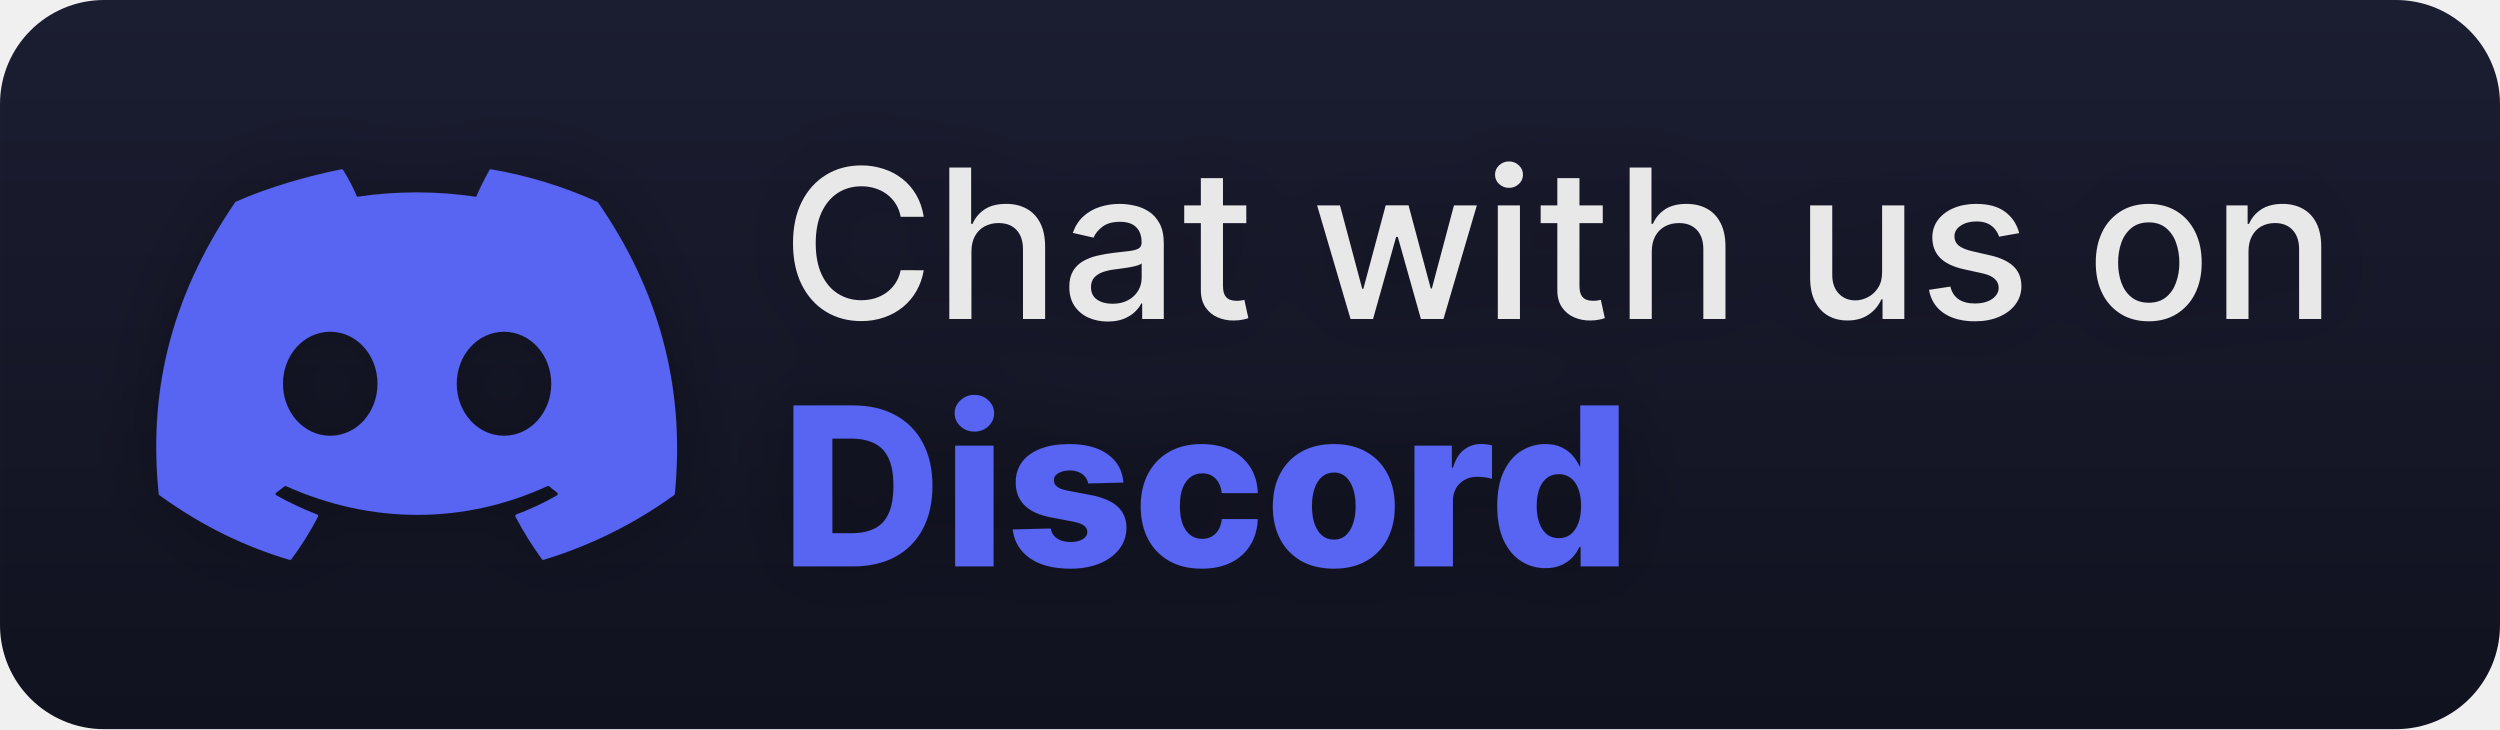
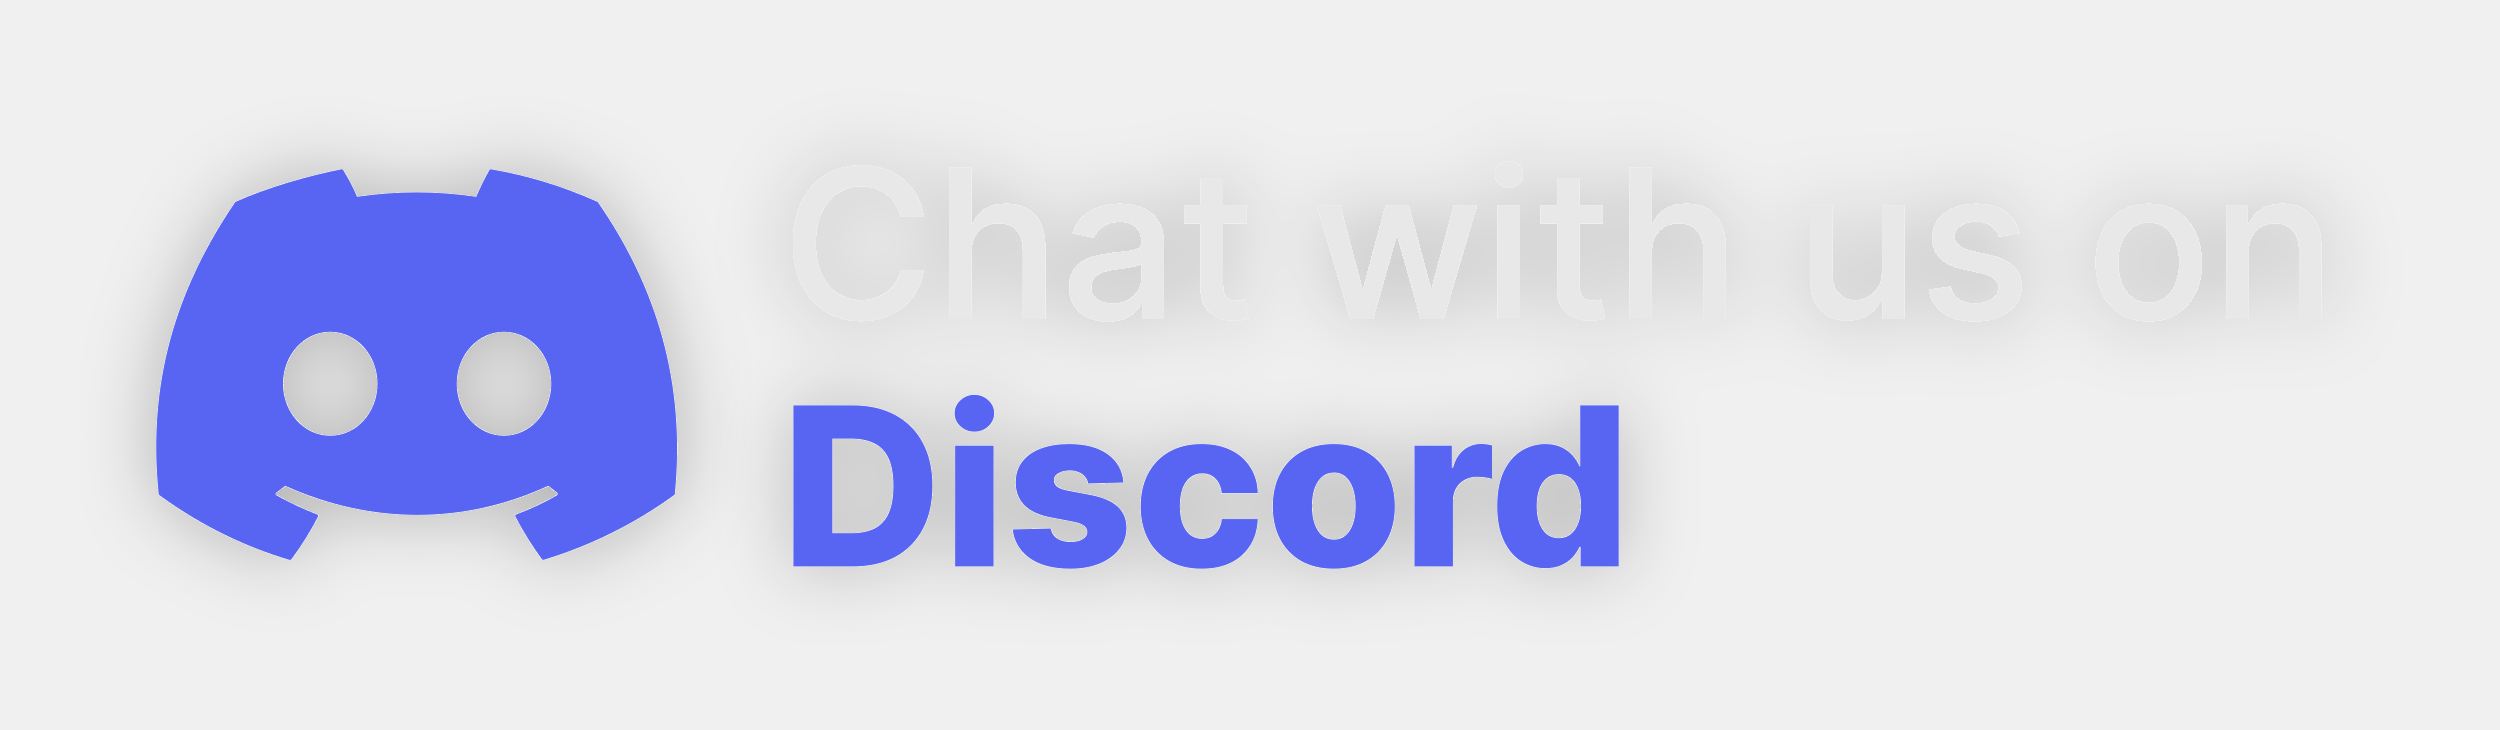
<svg xmlns="http://www.w3.org/2000/svg" width="219.429" height="64" fill="none" viewBox="0 0 192 56" version="1.1" id="svg8">
-   <rect width="192" height="56" fill="url(#a)" rx="8" id="rect1" />
+   <rect width="192" height="56" fill="url(#a)" rx="8" id="rect1" x="0" y="0" style="display:none" />
  <g filter="url(#b)" id="g1">
    <path fill="#5865F2" d="M45.86 15.493a33.7 33.7 0 0 0-8.146-2.491c-.053 0-.107 0-.128.063a22 22 0 0 0-1.014 2.05 31 31 0 0 0-9.15 0 14.4 14.4 0 0 0-1.067-2.05c-.032-.042-.075-.074-.128-.063-2.456.483-5.595 1.366-8.114 2.491-.022 0-.043.021-.054.042-5.23 7.673-6.619 15.03-5.872 22.388 0 .032.022.074.054.105 3.416 2.48 6.726 3.994 9.993 4.972.053 0 .106 0 .138-.042a23.6 23.6 0 0 0 2.05-3.28.12.12 0 0 0-.074-.168 24 24 0 0 1-3.128-1.471.122.122 0 0 1 0-.21c.213-.158.427-.316.619-.473.032-.032.085-.032.128-.021 6.555 2.943 13.665 2.943 20.07 0a.14.14 0 0 1 .129.01c.203.168.406.326.62.484.074.052.063.168 0 .21a21 21 0 0 1-3.129 1.471c-.075.032-.107.105-.064.179a26 26 0 0 0 2.028 3.258.12.12 0 0 0 .14.042 33.6 33.6 0 0 0 10.014-4.971c.032-.021.053-.053.053-.105.833-8.504-1.399-15.872-5.915-22.388 0-.021-.032-.043-.053-.043zM25.362 33.467c-2.029 0-3.63-1.787-3.63-3.995 0-2.207 1.601-3.994 3.63-3.994s3.63 1.787 3.63 3.994-1.602 3.995-3.63 3.995m13.345 0c-2.029 0-3.63-1.787-3.63-3.995 0-2.207 1.602-3.994 3.63-3.994s3.63 1.787 3.63 3.994-1.602 3.995-3.63 3.995" id="path1" />
  </g>
  <g filter="url(#c)" id="g3">
    <path fill="#E8E8E8" d="M70.943 16.648H69.17a2.7 2.7 0 0 0-1.062-1.733q-.404-.302-.904-.455a3.5 3.5 0 0 0-1.051-.153q-1.005 0-1.801.505-.79.507-1.25 1.483-.455.977-.455 2.387 0 1.42.455 2.398.46.976 1.256 1.477.794.5 1.79.5.55 0 1.045-.148a3 3 0 0 0 .903-.449 2.72 2.72 0 0 0 1.074-1.71l1.773.006a4.8 4.8 0 0 1-.551 1.58q-.404.715-1.04 1.238-.63.517-1.443.8a5.3 5.3 0 0 1-1.773.285q-1.511 0-2.693-.716-1.182-.72-1.864-2.062-.675-1.34-.676-3.2 0-1.863.682-3.198.681-1.341 1.864-2.057 1.18-.722 2.687-.722a5.4 5.4 0 0 1 1.727.268q.807.26 1.45.772.64.505 1.062 1.239.42.727.568 1.665m3.663 2.67V24.5h-1.699V12.864h1.676v4.33h.108q.307-.706.938-1.12.63-.415 1.648-.415.897 0 1.568.37.676.369 1.045 1.102.375.727.375 1.818v5.55h-1.699v-5.346q0-.96-.494-1.488-.495-.534-1.375-.534a2.25 2.25 0 0 0-1.08.255q-.471.255-.744.75-.267.489-.267 1.182m10.466 5.375a3.6 3.6 0 0 1-1.5-.307 2.53 2.53 0 0 1-1.062-.903q-.387-.591-.387-1.449 0-.739.284-1.216t.767-.756a4 4 0 0 1 1.08-.42 11 11 0 0 1 1.216-.216l1.273-.148q.488-.062.71-.198.22-.137.221-.444v-.04q0-.744-.42-1.153-.415-.41-1.239-.409-.858 0-1.352.38-.489.376-.676.836l-1.597-.364q.284-.795.83-1.284.551-.494 1.267-.716.716-.227 1.506-.227.522 0 1.108.125.59.12 1.102.443.517.324.846.926.33.597.33 1.552V24.5h-1.66v-1.193h-.067q-.165.33-.495.648t-.846.528-1.239.21m.37-1.364q.704 0 1.204-.278a1.95 1.95 0 0 0 .767-.727q.267-.454.267-.972v-1.125q-.09.091-.352.17-.256.075-.585.131-.33.051-.642.097l-.523.068a4.2 4.2 0 0 0-.904.21q-.404.148-.647.427-.24.272-.239.727 0 .63.466.954.465.319 1.187.319m10.274-7.556v1.363h-4.767v-1.363zm-3.49-2.091h1.7v8.255q0 .495.147.745a.77.77 0 0 0 .381.335q.24.085.517.085.205 0 .358-.028l.239-.046.307 1.404a3 3 0 0 1-.42.113q-.274.063-.683.069a3 3 0 0 1-1.25-.24 2.14 2.14 0 0 1-.937-.772q-.358-.522-.358-1.312zM103.722 24.5l-2.568-8.727h1.756l1.71 6.409h.085l1.716-6.41h1.756l1.704 6.381h.086l1.698-6.38h1.756l-2.562 8.727h-1.733l-1.773-6.301h-.131l-1.773 6.3zm11.311 0v-8.727h1.699V24.5zm.858-10.074a1.08 1.08 0 0 1-.761-.295.96.96 0 0 1-.313-.716.95.95 0 0 1 .313-.716q.318-.301.761-.301.444 0 .756.3a.94.94 0 0 1 .318.717.95.95 0 0 1-.318.716 1.06 1.06 0 0 1-.756.295m7.201 1.347v1.363h-4.768v-1.363zm-3.489-2.091h1.699v8.255q0 .495.147.745a.78.78 0 0 0 .381.335q.239.085.517.085.205 0 .358-.028l.239-.046.307 1.404a3 3 0 0 1-.421.113 3.3 3.3 0 0 1-.682.069 3 3 0 0 1-1.25-.24 2.14 2.14 0 0 1-.937-.772q-.358-.522-.358-1.312zm7.254 5.636V24.5h-1.699V12.864h1.676v4.33h.108q.307-.706.938-1.12.63-.415 1.648-.415.897 0 1.568.37.676.369 1.045 1.102.375.727.375 1.818v5.55h-1.699v-5.346q0-.96-.494-1.488-.494-.534-1.375-.534-.602 0-1.079.255-.472.255-.745.75-.267.489-.267 1.182m17.689 1.563v-5.108h1.705V24.5h-1.671v-1.511h-.091a2.7 2.7 0 0 1-.966 1.164q-.658.46-1.642.46-.84 0-1.488-.369-.642-.375-1.012-1.108-.363-.732-.363-1.812v-5.551h1.699v5.346q0 .892.494 1.42.494.53 1.284.53.477 0 .949-.24.477-.239.79-.721.318-.483.312-1.227m10.527-2.978-1.54.273a1.8 1.8 0 0 0-.307-.562 1.5 1.5 0 0 0-.556-.438q-.353-.17-.881-.17-.722 0-1.205.323-.483.319-.483.824 0 .438.324.705t1.046.437l1.386.319q1.205.278 1.796.857.591.58.591 1.506 0 .784-.455 1.398-.449.608-1.256.954-.8.348-1.858.347-1.465 0-2.392-.625-.926-.63-1.136-1.79l1.642-.25q.153.642.631.972.477.324 1.244.324.835 0 1.335-.347.5-.352.5-.858a.89.89 0 0 0-.307-.687q-.3-.279-.926-.42l-1.477-.325q-1.221-.277-1.807-.886-.579-.607-.579-1.54 0-.773.431-1.352.432-.579 1.194-.903.761-.33 1.744-.33 1.415 0 2.227.614.813.607 1.074 1.63m9.949 6.773q-1.227 0-2.142-.562a3.8 3.8 0 0 1-1.421-1.574q-.505-1.011-.505-2.364 0-1.358.505-2.375a3.8 3.8 0 0 1 1.421-1.58q.915-.562 2.142-.562t2.142.562 1.42 1.58q.506 1.017.506 2.375 0 1.353-.506 2.364a3.8 3.8 0 0 1-1.42 1.574q-.915.562-2.142.562m.006-1.426q.795 0 1.318-.42t.772-1.12a4.4 4.4 0 0 0 .256-1.54q0-.835-.256-1.534a2.5 2.5 0 0 0-.772-1.13q-.523-.427-1.318-.427-.802 0-1.33.427a2.54 2.54 0 0 0-.778 1.13q-.25.7-.25 1.534 0 .841.25 1.54.255.7.778 1.12.529.42 1.33.42m7.657-3.932V24.5h-1.699v-8.727h1.631v1.42h.108q.301-.693.943-1.114.648-.42 1.631-.42.892 0 1.562.375.67.37 1.04 1.102.369.733.369 1.813v5.55h-1.698v-5.346q0-.948-.495-1.483-.494-.54-1.358-.54-.59 0-1.051.256-.454.255-.721.75-.262.489-.262 1.182" id="path2" />
    <path fill="#5865F2" d="M65.505 43.5h-4.57V31.136H65.5q1.89 0 3.254.743a5.1 5.1 0 0 1 2.113 2.125q.743 1.383.743 3.308 0 1.932-.743 3.32a5.1 5.1 0 0 1-2.107 2.131q-1.37.737-3.254.737m-1.581-2.548h1.467q1.038 0 1.756-.35.724-.356 1.093-1.153.374-.802.374-2.137t-.374-2.125q-.375-.796-1.105-1.147-.724-.356-1.787-.356h-1.424zm9.43 2.548v-9.273h2.951V43.5zm1.478-10.353q-.621 0-1.068-.41a1.32 1.32 0 0 1-.447-1.003q0-.579.447-.99a1.5 1.5 0 0 1 1.068-.417q.628 0 1.069.417.447.411.447.99 0 .585-.447 1.002a1.5 1.5 0 0 1-1.069.41m11.448 3.912-2.71.072a1 1 0 0 0-.23-.513 1.2 1.2 0 0 0-.49-.356 1.7 1.7 0 0 0-.687-.133q-.513 0-.876.205-.356.205-.35.555a.6.6 0 0 0 .218.471q.23.2.814.32l1.788.338q1.388.266 2.064.882.682.615.688 1.63-.006.954-.567 1.66-.555.706-1.521 1.099-.966.386-2.21.386-1.986 0-3.133-.815-1.141-.821-1.304-2.197l2.916-.073q.096.507.5.773.405.266 1.033.266.567 0 .924-.212.356-.21.362-.561a.6.6 0 0 0-.278-.501q-.271-.194-.851-.302l-1.618-.308q-1.395-.254-2.077-.936-.682-.688-.676-1.75-.006-.93.495-1.588.502-.664 1.425-1.014t2.18-.35q1.882 0 2.97.79 1.086.785 1.2 2.162m6.011 6.616q-1.467 0-2.517-.604a4.1 4.1 0 0 1-1.606-1.678q-.561-1.08-.562-2.5 0-1.424.562-2.498a4.1 4.1 0 0 1 1.612-1.685q1.05-.603 2.505-.604 1.286 0 2.24.465a3.56 3.56 0 0 1 1.497 1.316q.543.846.573 1.986h-2.758q-.086-.712-.483-1.116-.393-.405-1.027-.405-.512 0-.9.29-.386.284-.603.845-.21.556-.211 1.377 0 .82.211 1.388.217.561.604.851.386.285.9.284.41 0 .724-.175.32-.175.525-.513a2.05 2.05 0 0 0 .26-.833h2.758q-.042 1.146-.573 2.004a3.55 3.55 0 0 1-1.48 1.334q-.947.471-2.25.471m10.144 0q-1.46 0-2.512-.598a4.1 4.1 0 0 1-1.612-1.678q-.56-1.08-.56-2.505 0-1.431.56-2.506.568-1.08 1.612-1.678 1.051-.603 2.512-.604 1.461 0 2.505.604 1.05.598 1.612 1.678.567 1.075.567 2.506 0 1.425-.567 2.505a4.07 4.07 0 0 1-1.612 1.678q-1.044.598-2.505.598m.018-2.228q.531 0 .899-.326.369-.326.562-.905.2-.58.199-1.34 0-.773-.199-1.353-.193-.58-.562-.905a1.3 1.3 0 0 0-.899-.326q-.549 0-.93.326-.374.326-.573.905-.194.58-.194 1.353 0 .76.194 1.34.199.58.573.905.381.327.93.326m6.179 2.053v-9.273h2.867v1.69h.097q.253-.917.827-1.364a2.1 2.1 0 0 1 1.334-.453q.206 0 .423.03.216.025.404.08v2.565a3 3 0 0 0-.555-.115 5 5 0 0 0-.604-.042q-.525 0-.948.235a1.7 1.7 0 0 0-.658.646 1.9 1.9 0 0 0-.235.966V43.5zm10.06.133a3.4 3.4 0 0 1-1.865-.532q-.84-.531-1.34-1.593-.501-1.063-.501-2.638 0-1.637.519-2.693.52-1.056 1.358-1.563a3.47 3.47 0 0 1 1.817-.508q.73 0 1.25.254.52.247.857.64.338.392.513.815h.06v-4.679h2.953V43.5h-2.922v-1.503h-.091a2.9 2.9 0 0 1-.531.803q-.344.374-.863.603-.513.23-1.214.23m1.026-2.3q.538 0 .918-.302.38-.308.586-.864.204-.555.205-1.303 0-.762-.205-1.31-.2-.55-.586-.846a1.45 1.45 0 0 0-.918-.295q-.55 0-.929.301-.38.302-.58.852-.193.549-.193 1.298 0 .748.199 1.303.2.556.574.864.38.302.929.302" id="path3" />
  </g>
  <rect width="189.9" height="53.9" x="1.05" y="1.05" stroke="#ffffff" stroke-opacity="0.15" stroke-width="2.1" rx="6.95" id="rect3" style="display:none" />
  <defs id="defs8">
    <filter id="b" width="51.429" height="51.429" x="6.285" y="2.286" color-interpolation-filters="sRGB" filterUnits="userSpaceOnUse">
      <feFlood flood-opacity="0" result="BackgroundImageFix" id="feFlood3" />
      <feColorMatrix in="SourceAlpha" result="hardAlpha" values="0 0 0 0 0 0 0 0 0 0 0 0 0 0 0 0 0 0 127 0" id="feColorMatrix3" />
      <feOffset id="feOffset3" />
      <feGaussianBlur stdDeviation="2.857" id="feGaussianBlur3" />
      <feComposite in2="hardAlpha" operator="out" id="feComposite3" />
      <feColorMatrix values="0 0 0 0 0 0 0 0 0 0 0 0 0 0 0 0 0 0 0.25 0" id="feColorMatrix4" />
      <feBlend in2="BackgroundImageFix" result="effect1_dropShadow_28_781" id="feBlend4" />
      <feBlend in="SourceGraphic" in2="effect1_dropShadow_28_781" result="shape" id="feBlend5" />
    </filter>
    <filter id="c" width="131.2" height="48.2" x="54.4" y="3.9" color-interpolation-filters="sRGB" filterUnits="userSpaceOnUse">
      <feFlood flood-opacity="0" result="BackgroundImageFix" id="feFlood5" />
      <feColorMatrix in="SourceAlpha" result="hardAlpha" values="0 0 0 0 0 0 0 0 0 0 0 0 0 0 0 0 0 0 127 0" id="feColorMatrix5" />
      <feOffset id="feOffset5" />
      <feGaussianBlur stdDeviation="2.8" id="feGaussianBlur5" />
      <feComposite in2="hardAlpha" operator="out" id="feComposite5" />
      <feColorMatrix values="0 0 0 0 0 0 0 0 0 0 0 0 0 0 0 0 0 0 0.25 0" id="feColorMatrix6" />
      <feBlend in2="BackgroundImageFix" result="effect1_dropShadow_28_781" id="feBlend6" />
      <feBlend in="SourceGraphic" in2="effect1_dropShadow_28_781" result="shape" id="feBlend7" />
    </filter>
    <linearGradient id="a" x1="96" x2="96" y1="0" y2="56" gradientUnits="userSpaceOnUse">
      <stop stop-color="#1B1D31" id="stop7" />
      <stop offset="1" stop-color="#11121F" id="stop8" />
    </linearGradient>
  </defs>
</svg>
